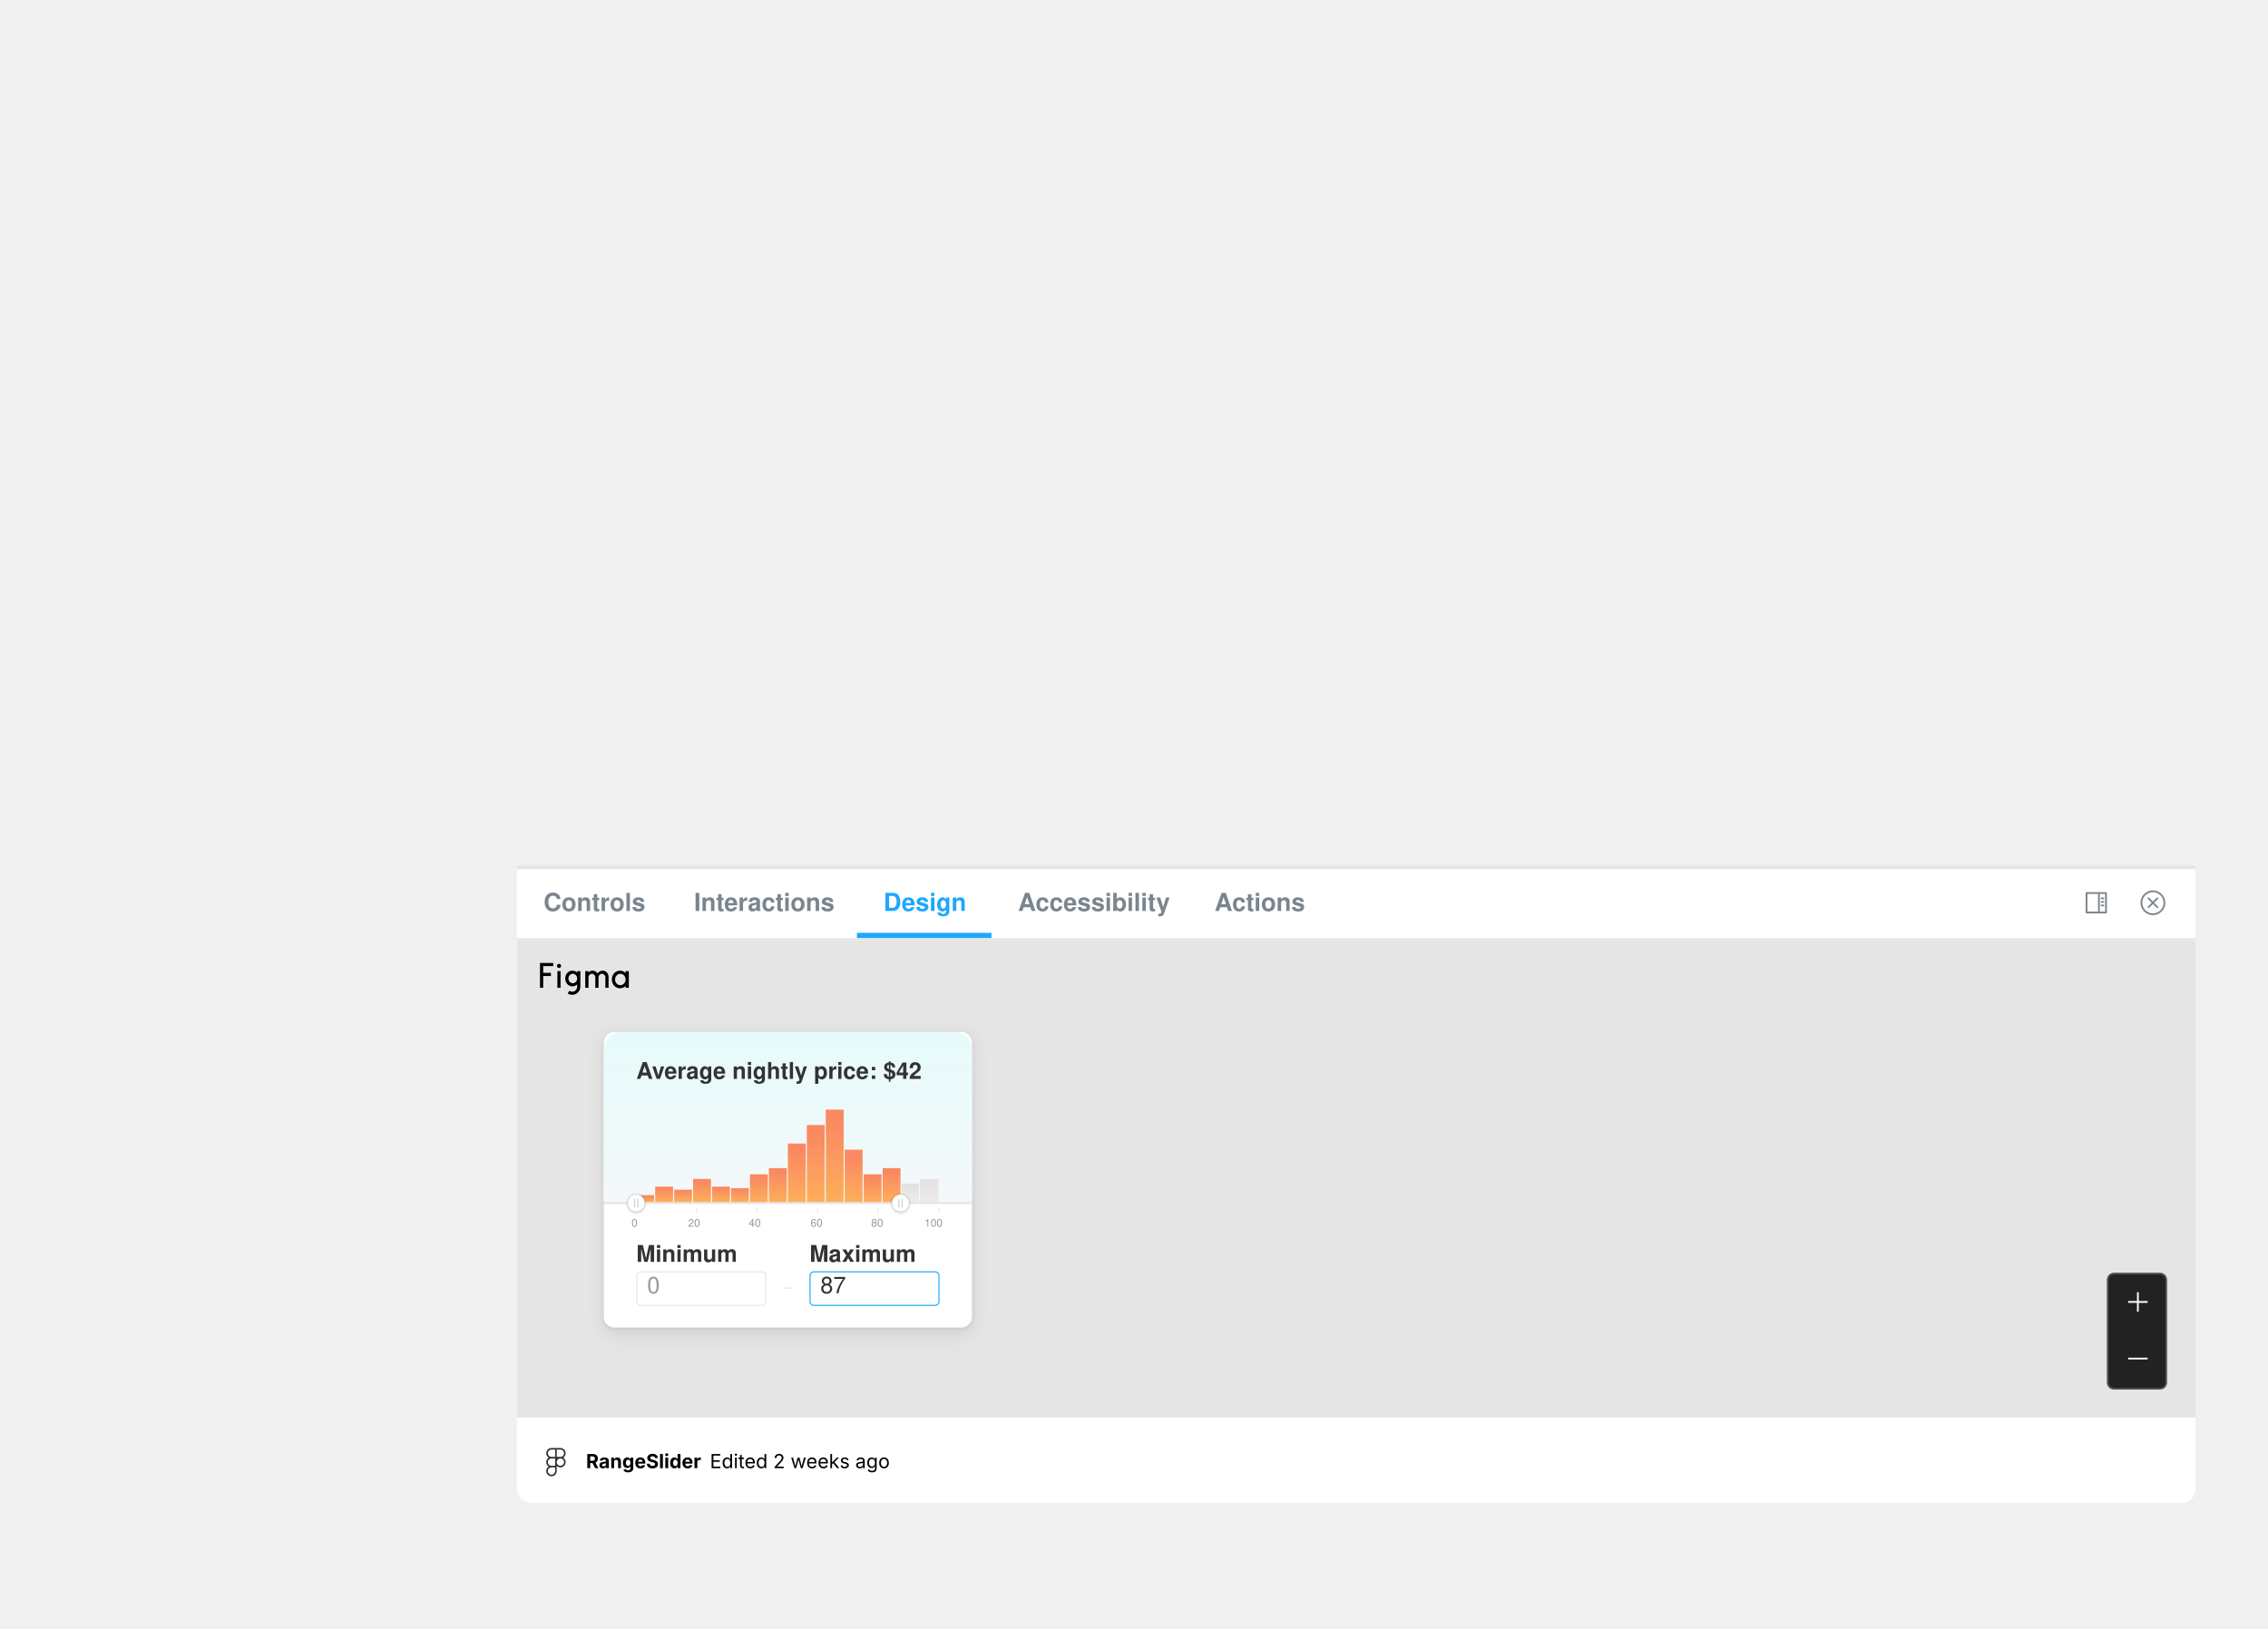
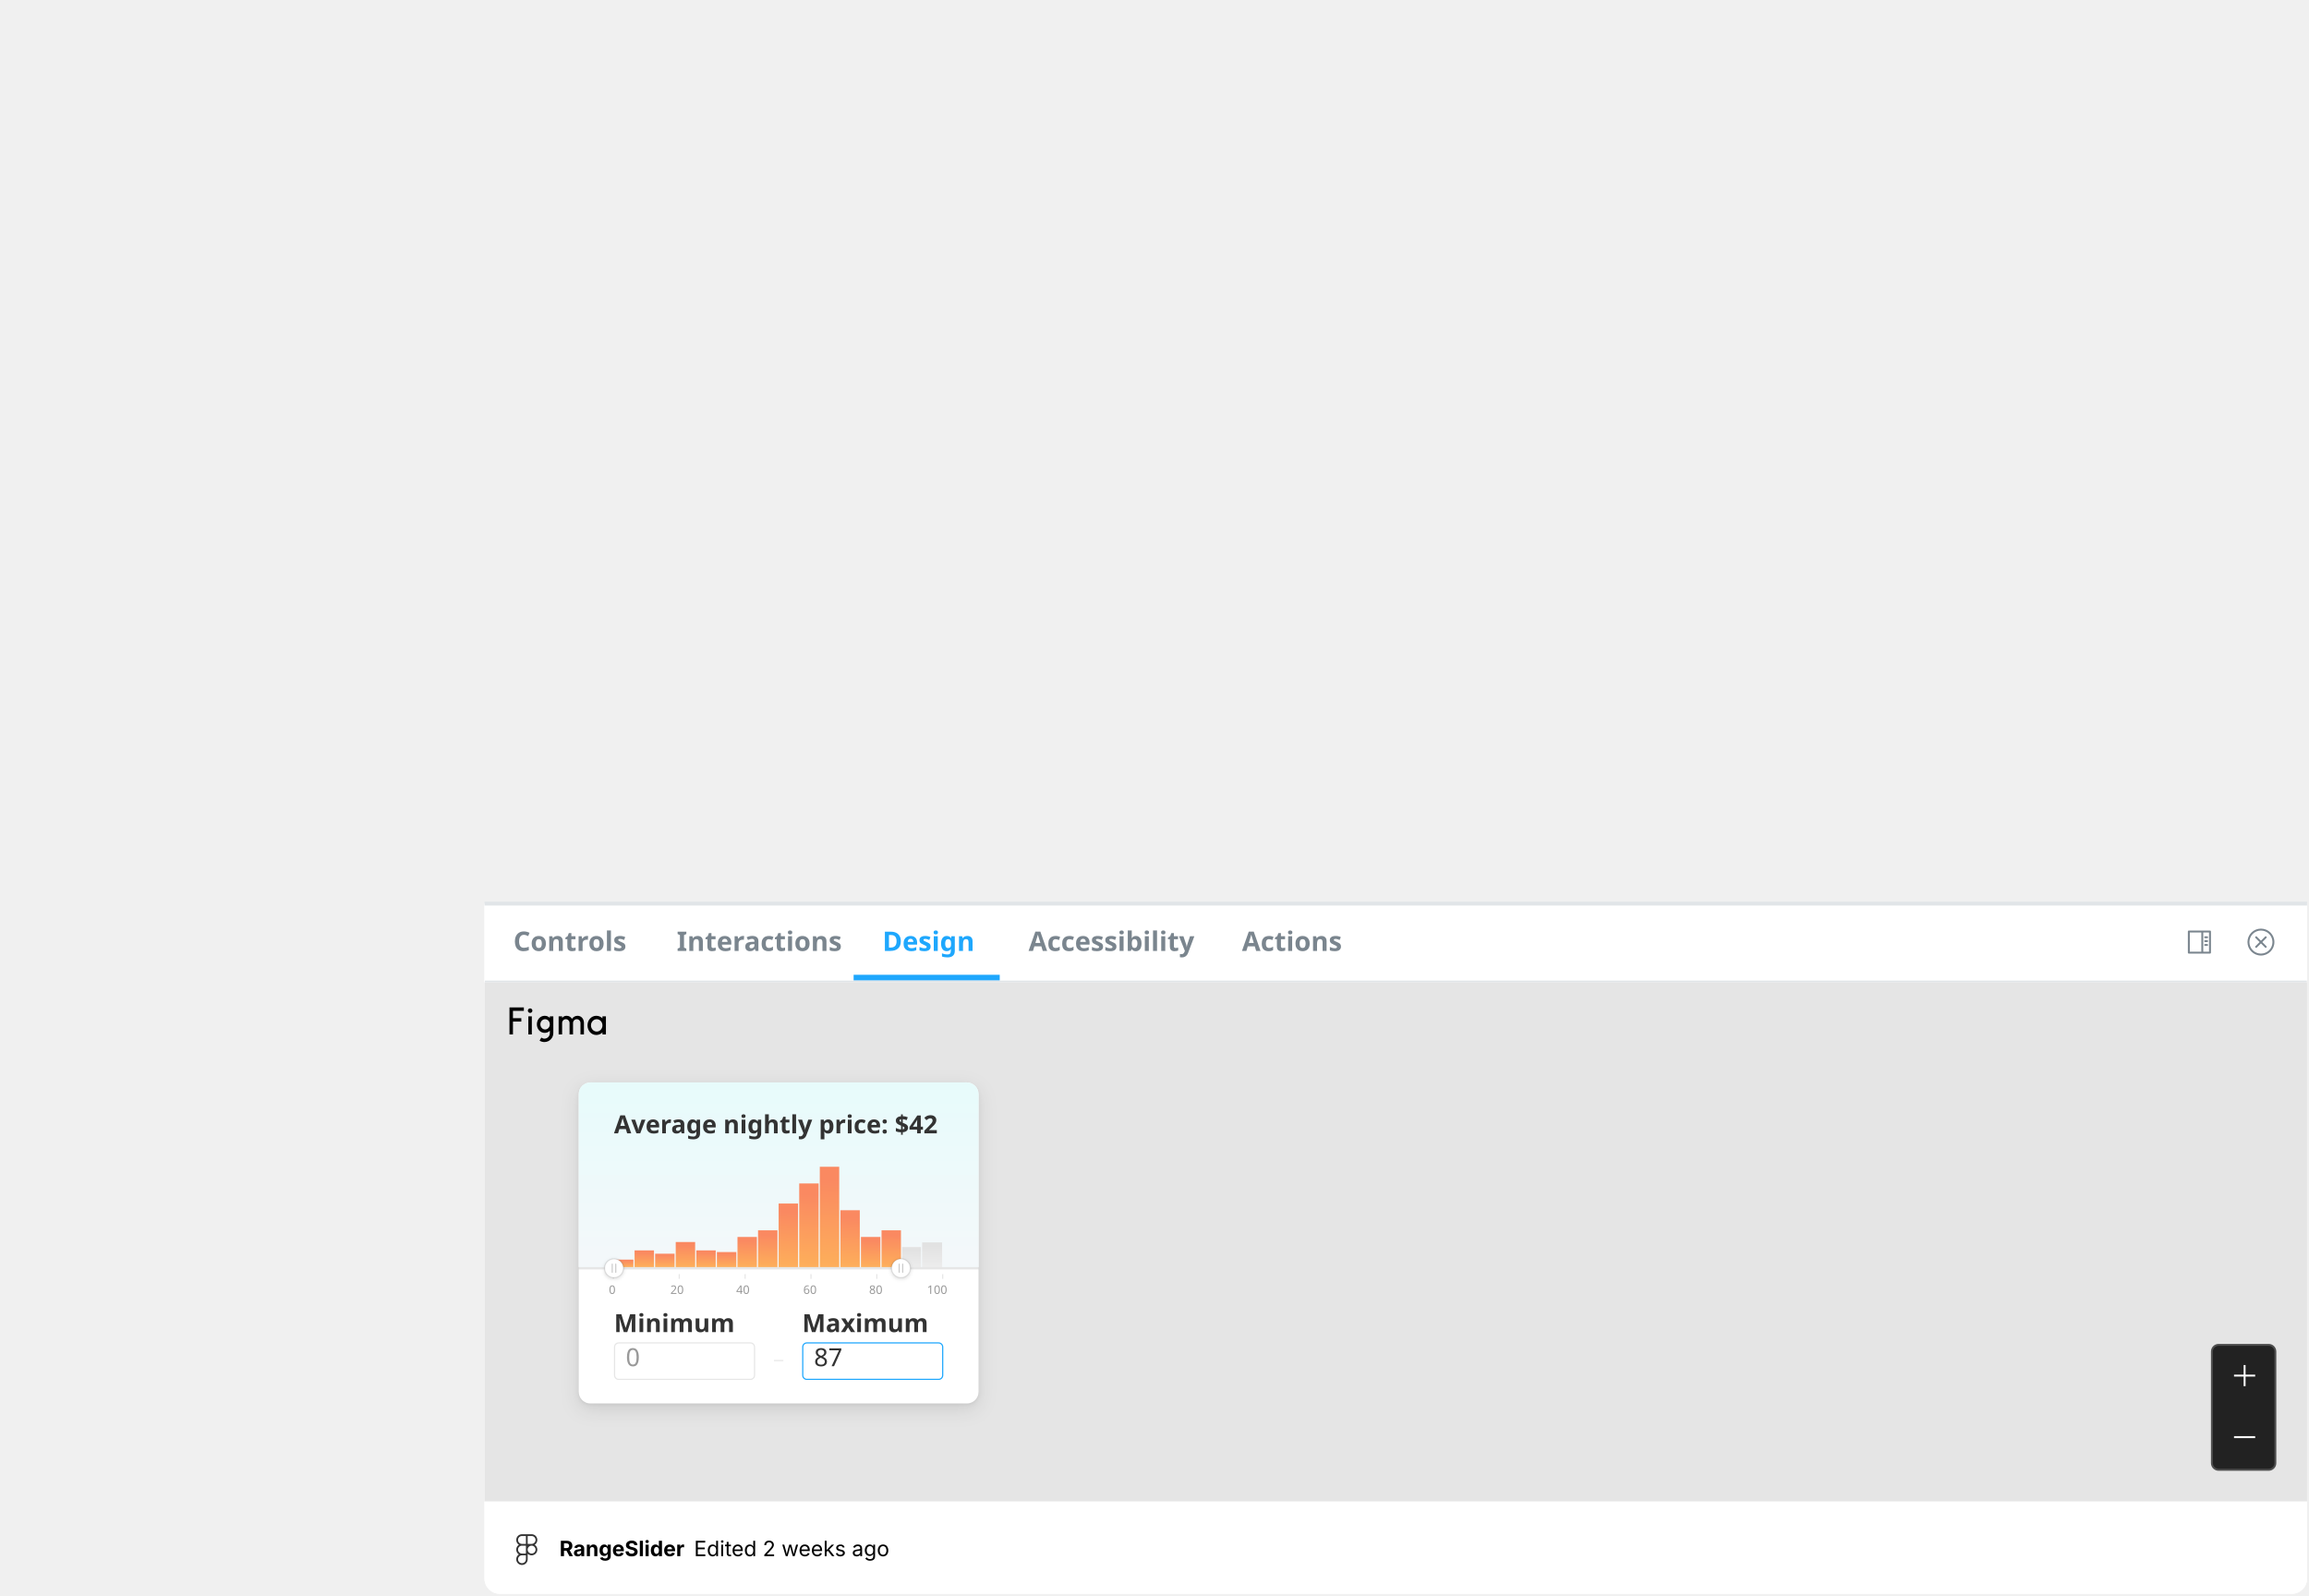
- <svg xmlns="http://www.w3.org/2000/svg" width="1281" height="920" viewBox="0 0 1281 920" fill="none">
+ <svg xmlns="http://www.w3.org/2000/svg" width="1201" height="830" viewBox="0 0 1201 830" fill="none">
  <g clip-path="url(#clip0_5704_92120)">
    <g clip-path="url(#clip1_5704_92120)">
-       <mask id="path-3-outside-2_5704_92120" maskUnits="userSpaceOnUse" x="292" y="489" width="948" height="360" fill="black">
-         <rect fill="white" x="292" y="489" width="948" height="360" />
-         <path d="M292 490H1240V841C1240 845.418 1236.42 849 1232 849H300C295.582 849 292 845.418 292 841V490Z" />
+       <mask id="path-3-outside-2_5704_92120" maskUnits="userSpaceOnUse" x="252" y="469" width="948" height="360" fill="black">
+         <rect fill="white" x="252" y="469" width="948" height="360" />
+         <path d="M252 470H1200V821C1200 825.418 1196.42 829 1192 829H260C255.582 829 252 825.418 252 821V470Z" />
      </mask>
-       <path d="M292 490H1240V841C1240 845.418 1236.42 849 1232 849H300C295.582 849 292 845.418 292 841V490Z" fill="white" />
+       <path d="M252 470H1200V821C1200 825.418 1196.42 829 1192 829H260C255.582 829 252 825.418 252 821V470Z" fill="white" />
      <mask id="path-5-inside-3_5704_92120" fill="white">
-         <path d="M292 490H1240V531H292V490Z" />
+         <path d="M252 470H1200V511H252V470Z" />
      </mask>
-       <path d="M292 490H1240V531H292V490Z" fill="white" />
-       <text fill="#7A858E" xml:space="preserve" style="white-space: pre" font-family="'Nunito Sans', 'Helvetica Neue', Helvetica, Arial, sans-serif" font-size="14" font-weight="bold" letter-spacing="0em">
-         <tspan x="307" y="514.606">Controls</tspan>
-       </text>
-       <text fill="#7A858E" xml:space="preserve" style="white-space: pre" font-family="'Nunito Sans', 'Helvetica Neue', Helvetica, Arial, sans-serif" font-size="14" font-weight="bold" letter-spacing="0em">
-         <tspan x="392" y="514.606">Interactions</tspan>
-       </text>
-       <text fill="#1EA7FD" xml:space="preserve" style="white-space: pre" font-family="'Nunito Sans', 'Helvetica Neue', Helvetica, Arial, sans-serif" font-size="14" font-weight="bold" letter-spacing="0em">
-         <tspan x="499" y="514.606">Design</tspan>
-       </text>
-       <rect x="484" y="527" width="76" height="3" fill="#1EA7FD" />
-       <text fill="#7A858E" xml:space="preserve" style="white-space: pre" font-family="'Nunito Sans', 'Helvetica Neue', Helvetica, Arial, sans-serif" font-size="14" font-weight="bold" letter-spacing="0em">
-         <tspan x="575" y="514.606">Accessibility</tspan>
-       </text>
-       <text fill="#7A858E" xml:space="preserve" style="white-space: pre" font-family="'Nunito Sans', 'Helvetica Neue', Helvetica, Arial, sans-serif" font-size="14" font-weight="bold" letter-spacing="0em">
-         <tspan x="686" y="514.606">Actions</tspan>
-       </text>
-       <path d="M1186.5 507.504C1186.5 507.228 1186.72 507.004 1187 507.004H1188C1188.28 507.004 1188.5 507.228 1188.5 507.504C1188.5 507.78 1188.28 508.004 1188 508.004H1187C1186.72 508.004 1186.5 507.78 1186.5 507.504Z" fill="#7A858E" />
-       <path d="M1187 509.004C1186.72 509.004 1186.5 509.228 1186.5 509.504C1186.5 509.78 1186.72 510.004 1187 510.004H1188C1188.28 510.004 1188.5 509.78 1188.5 509.504C1188.5 509.228 1188.28 509.004 1188 509.004H1187Z" fill="#7A858E" />
-       <path d="M1186.5 511.504C1186.5 511.228 1186.72 511.004 1187 511.004H1188C1188.28 511.004 1188.5 511.228 1188.5 511.504C1188.5 511.78 1188.28 512.004 1188 512.004H1187C1186.72 512.004 1186.5 511.78 1186.5 511.504Z" fill="#7A858E" />
-       <path fill-rule="evenodd" clip-rule="evenodd" d="M1178.5 516.004C1178.22 516.004 1178 515.78 1178 515.504V504.504C1178 504.228 1178.22 504.004 1178.5 504.004H1189.5C1189.78 504.004 1190 504.228 1190 504.504V515.504C1190 515.78 1189.78 516.004 1189.5 516.004H1178.5ZM1179 515.004V505.004H1185V515.004H1179ZM1186 505.004H1189V515.004H1186V505.004Z" fill="#7A858E" />
+       <path d="M252 470H1200V511H252V470Z" fill="white" />
+       <text fill="#7A858E" xml:space="preserve" style="white-space: pre" font-family="Nunito Sans" font-size="14" font-weight="bold" letter-spacing="0em">
+         <tspan x="267" y="494.606">Controls</tspan>
+       </text>
+       <text fill="#7A858E" xml:space="preserve" style="white-space: pre" font-family="Nunito Sans" font-size="14" font-weight="bold" letter-spacing="0em">
+         <tspan x="352" y="494.606">Interactions</tspan>
+       </text>
+       <text fill="#1EA7FD" xml:space="preserve" style="white-space: pre" font-family="Nunito Sans" font-size="14" font-weight="bold" letter-spacing="0em">
+         <tspan x="459" y="494.606">Design</tspan>
+       </text>
+       <rect x="444" y="507" width="76" height="3" fill="#1EA7FD" />
+       <text fill="#7A858E" xml:space="preserve" style="white-space: pre" font-family="Nunito Sans" font-size="14" font-weight="bold" letter-spacing="0em">
+         <tspan x="535" y="494.606">Accessibility</tspan>
+       </text>
+       <text fill="#7A858E" xml:space="preserve" style="white-space: pre" font-family="Nunito Sans" font-size="14" font-weight="bold" letter-spacing="0em">
+         <tspan x="646" y="494.606">Actions</tspan>
+       </text>
+       <path d="M1146.5 487.504C1146.5 487.228 1146.72 487.004 1147 487.004H1148C1148.28 487.004 1148.5 487.228 1148.5 487.504C1148.5 487.78 1148.28 488.004 1148 488.004H1147C1146.72 488.004 1146.5 487.78 1146.5 487.504Z" fill="#7A858E" />
+       <path d="M1147 489.004C1146.72 489.004 1146.5 489.228 1146.5 489.504C1146.5 489.78 1146.72 490.004 1147 490.004H1148C1148.28 490.004 1148.5 489.78 1148.5 489.504C1148.5 489.228 1148.28 489.004 1148 489.004H1147Z" fill="#7A858E" />
+       <path d="M1146.5 491.504C1146.5 491.228 1146.72 491.004 1147 491.004H1148C1148.28 491.004 1148.5 491.228 1148.5 491.504C1148.5 491.78 1148.28 492.004 1148 492.004H1147C1146.72 492.004 1146.5 491.78 1146.5 491.504Z" fill="#7A858E" />
+       <path fill-rule="evenodd" clip-rule="evenodd" d="M1138.5 496.004C1138.22 496.004 1138 495.78 1138 495.504V484.504C1138 484.228 1138.22 484.004 1138.5 484.004H1149.5C1149.78 484.004 1150 484.228 1150 484.504V495.504C1150 495.78 1149.78 496.004 1149.5 496.004H1138.5ZM1139 495.004V485.004H1145V495.004H1139ZM1146 485.004H1149V495.004H1146V485.004Z" fill="#7A858E" />
      <g clip-path="url(#clip2_5704_92120)">
-         <path d="M1218.85 507.146C1219.05 507.342 1219.05 507.658 1218.85 507.854L1216.71 510L1218.85 512.146C1219.05 512.342 1219.05 512.658 1218.85 512.854C1218.66 513.049 1218.34 513.049 1218.15 512.854L1216 510.707L1213.85 512.854C1213.66 513.049 1213.34 513.049 1213.15 512.854C1212.95 512.658 1212.95 512.342 1213.15 512.146L1215.29 510L1213.15 507.854C1212.95 507.658 1212.95 507.342 1213.15 507.146C1213.34 506.951 1213.66 506.951 1213.85 507.146L1216 509.293L1218.15 507.146C1218.34 506.951 1218.66 506.951 1218.85 507.146Z" fill="#7A858E" />
-         <path fill-rule="evenodd" clip-rule="evenodd" d="M1216 517C1219.87 517 1223 513.866 1223 510C1223 506.134 1219.87 503 1216 503C1212.13 503 1209 506.134 1209 510C1209 513.866 1212.13 517 1216 517ZM1216 516C1219.31 516 1222 513.314 1222 510C1222 506.686 1219.31 504 1216 504C1212.69 504 1210 506.686 1210 510C1210 513.314 1212.69 516 1216 516Z" fill="#7A858E" />
-       </g>
-       <path d="M1240 530H292V532H1240V530Z" fill="#E1E5E8" mask="url(#path-5-inside-3_5704_92120)" />
-       <rect width="948" height="270" transform="translate(292 531)" fill="#E5E5E5" />
+         <path d="M1178.85 487.146C1179.05 487.342 1179.05 487.658 1178.85 487.854L1176.71 490L1178.85 492.146C1179.05 492.342 1179.05 492.658 1178.85 492.854C1178.66 493.049 1178.34 493.049 1178.15 492.854L1176 490.707L1173.85 492.854C1173.66 493.049 1173.34 493.049 1173.15 492.854C1172.95 492.658 1172.95 492.342 1173.15 492.146L1175.29 490L1173.15 487.854C1172.95 487.658 1172.95 487.342 1173.15 487.146C1173.34 486.951 1173.66 486.951 1173.85 487.146L1176 489.293L1178.15 487.146C1178.34 486.951 1178.66 486.951 1178.85 487.146Z" fill="#7A858E" />
+         <path fill-rule="evenodd" clip-rule="evenodd" d="M1176 497C1179.87 497 1183 493.866 1183 490C1183 486.134 1179.87 483 1176 483C1172.13 483 1169 486.134 1169 490C1169 493.866 1172.13 497 1176 497ZM1176 496C1179.31 496 1182 493.314 1182 490C1182 486.686 1179.31 484 1176 484C1172.69 484 1170 486.686 1170 490C1170 493.314 1172.69 496 1176 496Z" fill="#7A858E" />
+       </g>
+       <path d="M1200 510H252V512H1200V510Z" fill="#E1E5E8" mask="url(#path-5-inside-3_5704_92120)" />
+       <rect width="948" height="270" transform="translate(252 511)" fill="#E5E5E5" />
      <g filter="url(#filter0_dd_5704_92120)">
-         <rect x="341.007" y="583" width="207.985" height="167" rx="6.117" fill="white" />
-       </g>
-       <text fill="#333333" xml:space="preserve" style="white-space: pre" font-family="'Nunito Sans', 'Helvetica Neue', Helvetica, Arial, sans-serif" font-size="13" font-weight="bold" letter-spacing="0em">
-         <tspan x="359.359" y="712.849">Minimum</tspan>
-       </text>
-       <text fill="#333333" xml:space="preserve" style="white-space: pre" font-family="'Nunito Sans', 'Helvetica Neue', Helvetica, Arial, sans-serif" font-size="13" font-weight="bold" letter-spacing="0em">
-         <tspan x="457.234" y="712.849">Maximum</tspan>
-       </text>
-       <rect x="457.54" y="718.496" width="72.795" height="18.963" rx="2.141" fill="white" />
-       <text fill="#333333" xml:space="preserve" style="white-space: pre" font-family="'Nunito Sans', 'Helvetica Neue', Helvetica, Arial, sans-serif" font-size="13" letter-spacing="0em">
-         <tspan x="463.352" y="730.594">87</tspan>
-       </text>
-       <rect x="457.54" y="718.496" width="72.795" height="18.963" rx="2.141" stroke="#1EA7FD" stroke-width="0.612" />
-       <rect x="359.359" y="718.19" width="73.407" height="19.575" rx="2.447" fill="white" />
-       <text fill="#999999" xml:space="preserve" style="white-space: pre" font-family="'Nunito Sans', 'Helvetica Neue', Helvetica, Arial, sans-serif" font-size="13" letter-spacing="0em">
-         <tspan x="365.476" y="730.594">0</tspan>
-       </text>
-       <rect x="359.665" y="718.496" width="72.795" height="18.963" rx="2.141" stroke="black" stroke-opacity="0.1" stroke-width="0.612" />
-       <rect x="442.553" y="727.366" width="4.894" height="0.612" fill="black" fill-opacity="0.1" />
-       <path d="M341.007 593C341.007 587.477 345.484 583 351.007 583H538.993C544.516 583 548.993 587.477 548.993 593V679.04H341.007V593Z" fill="url(#paint0_linear_5704_92120)" />
-       <rect width="10.093" height="3.869" transform="matrix(-1 0 0 1 369.452 675.178)" fill="url(#paint1_linear_5704_92120)" />
-       <rect width="10.093" height="8.697" transform="matrix(-1 0 0 1 380.157 670.35)" fill="url(#paint2_linear_5704_92120)" />
-       <rect width="10.093" height="6.957" transform="matrix(-1 0 0 1 390.863 672.09)" fill="url(#paint3_linear_5704_92120)" />
-       <rect width="10.093" height="13.045" transform="matrix(-1 0 0 1 401.568 666.002)" fill="url(#paint4_linear_5704_92120)" />
-       <rect width="10.093" height="8.697" transform="matrix(-1 0 0 1 412.273 670.35)" fill="url(#paint5_linear_5704_92120)" />
-       <rect width="10.093" height="7.827" transform="matrix(-1 0 0 1 422.978 671.22)" fill="url(#paint6_linear_5704_92120)" />
-       <rect width="10.093" height="15.654" transform="matrix(-1 0 0 1 433.683 663.393)" fill="url(#paint7_linear_5704_92120)" />
-       <rect width="10.093" height="19.133" transform="matrix(-1 0 0 1 444.388 659.914)" fill="url(#paint8_linear_5704_92120)" />
-       <rect width="10.093" height="33.048" transform="matrix(-1 0 0 1 455.094 645.999)" fill="url(#paint9_linear_5704_92120)" />
-       <rect width="10.093" height="43.484" transform="matrix(-1 0 0 1 465.799 635.563)" fill="url(#paint10_linear_5704_92120)" />
-       <rect width="10.093" height="52.181" transform="matrix(-1 0 0 1 476.504 626.866)" fill="url(#paint11_linear_5704_92120)" />
-       <rect width="10.093" height="29.569" transform="matrix(-1 0 0 1 487.209 649.478)" fill="url(#paint12_linear_5704_92120)" />
-       <rect width="10.093" height="15.654" transform="matrix(-1 0 0 1 497.914 663.393)" fill="url(#paint13_linear_5704_92120)" />
-       <rect width="10.093" height="19.133" transform="matrix(-1 0 0 1 508.619 659.914)" fill="url(#paint14_linear_5704_92120)" />
-       <rect width="9.788" height="10.399" transform="matrix(-1 0 0 1 519.018 668.648)" fill="url(#paint15_linear_5704_92120)" />
-       <rect width="10.399" height="12.846" transform="matrix(-1 0 0 1 530.029 666.201)" fill="url(#paint16_linear_5704_92120)" />
-       <path fill-rule="evenodd" clip-rule="evenodd" d="M359.359 682.71H358.747V685.157H359.359V682.71ZM496.385 682.711H495.773V685.158H496.385V682.711ZM427.26 682.711H427.872V685.158H427.26V682.711ZM530.641 682.711H530.029V685.158H530.641V682.711ZM393.004 682.711H393.615V685.158H393.004V682.711ZM462.128 682.711H461.516V685.158H462.128V682.711Z" fill="black" fill-opacity="0.1" />
-       <text fill="#999999" xml:space="preserve" style="white-space: pre" font-family="'Nunito Sans', 'Helvetica Neue', Helvetica, Arial, sans-serif" font-size="6.117" letter-spacing="0px">
-         <tspan x="388.665" y="693.005">20</tspan>
-       </text>
-       <text fill="#999999" xml:space="preserve" style="white-space: pre" font-family="'Nunito Sans', 'Helvetica Neue', Helvetica, Arial, sans-serif" font-size="6.117" letter-spacing="0px">
-         <tspan x="422.922" y="693.005">40</tspan>
-       </text>
-       <text fill="#999999" xml:space="preserve" style="white-space: pre" font-family="'Nunito Sans', 'Helvetica Neue', Helvetica, Arial, sans-serif" font-size="6.117" letter-spacing="0px">
-         <tspan x="457.793" y="693.005">60</tspan>
-       </text>
-       <text fill="#999999" xml:space="preserve" style="white-space: pre" font-family="'Nunito Sans', 'Helvetica Neue', Helvetica, Arial, sans-serif" font-size="6.117" letter-spacing="0px">
-         <tspan x="492.046" y="693.005">80</tspan>
-       </text>
-       <text fill="#999999" xml:space="preserve" style="white-space: pre" font-family="'Nunito Sans', 'Helvetica Neue', Helvetica, Arial, sans-serif" font-size="6.117" letter-spacing="0px">
-         <tspan x="522.187" y="693.005">100</tspan>
-       </text>
-       <text fill="#999999" xml:space="preserve" style="white-space: pre" font-family="'Nunito Sans', 'Helvetica Neue', Helvetica, Arial, sans-serif" font-size="6.117" letter-spacing="0px">
-         <tspan x="356.69" y="693.005">0</tspan>
-       </text>
-       <text fill="#333333" xml:space="preserve" style="white-space: pre" font-family="'Nunito Sans', 'Helvetica Neue', Helvetica, Arial, sans-serif" font-size="13" font-weight="bold" letter-spacing="0em">
-         <tspan x="359.359" y="609.468">Average nightly price: $42</tspan>
-       </text>
-       <rect x="548.993" y="680.264" width="207.985" height="1.223" transform="rotate(-180 548.993 680.264)" fill="black" fill-opacity="0.1" />
+         <rect x="301.008" y="563" width="207.985" height="167" rx="6.117" fill="white" />
+       </g>
+       <text fill="#333333" xml:space="preserve" style="white-space: pre" font-family="Nunito Sans" font-size="13" font-weight="bold" letter-spacing="0em">
+         <tspan x="319.359" y="692.849">Minimum</tspan>
+       </text>
+       <text fill="#333333" xml:space="preserve" style="white-space: pre" font-family="Nunito Sans" font-size="13" font-weight="bold" letter-spacing="0em">
+         <tspan x="417.235" y="692.849">Maximum</tspan>
+       </text>
+       <rect x="417.541" y="698.496" width="72.795" height="18.963" rx="2.141" fill="white" />
+       <text fill="#333333" xml:space="preserve" style="white-space: pre" font-family="Nunito Sans" font-size="13" letter-spacing="0em">
+         <tspan x="423.353" y="710.594">87</tspan>
+       </text>
+       <rect x="417.541" y="698.496" width="72.795" height="18.963" rx="2.141" stroke="#1EA7FD" stroke-width="0.612" />
+       <rect x="319.359" y="698.19" width="73.407" height="19.575" rx="2.447" fill="white" />
+       <text fill="#999999" xml:space="preserve" style="white-space: pre" font-family="Nunito Sans" font-size="13" letter-spacing="0em">
+         <tspan x="325.477" y="710.594">0</tspan>
+       </text>
+       <rect x="319.665" y="698.496" width="72.795" height="18.963" rx="2.141" stroke="black" stroke-opacity="0.1" stroke-width="0.612" />
+       <rect x="402.554" y="707.366" width="4.894" height="0.612" fill="black" fill-opacity="0.1" />
+       <path d="M301.008 569.117C301.008 565.739 303.747 563 307.125 563H502.876C506.254 563 508.993 565.739 508.993 569.117V659.04H301.008V569.117Z" fill="url(#paint0_linear_5704_92120)" />
+       <rect width="10.093" height="3.869" transform="matrix(-1 0 0 1 329.453 655.178)" fill="url(#paint1_linear_5704_92120)" />
+       <rect width="10.093" height="8.697" transform="matrix(-1 0 0 1 340.158 650.35)" fill="url(#paint2_linear_5704_92120)" />
+       <rect width="10.093" height="6.957" transform="matrix(-1 0 0 1 350.863 652.09)" fill="url(#paint3_linear_5704_92120)" />
+       <rect width="10.093" height="13.045" transform="matrix(-1 0 0 1 361.568 646.002)" fill="url(#paint4_linear_5704_92120)" />
+       <rect width="10.093" height="8.697" transform="matrix(-1 0 0 1 372.273 650.35)" fill="url(#paint5_linear_5704_92120)" />
+       <rect width="10.093" height="7.827" transform="matrix(-1 0 0 1 382.979 651.22)" fill="url(#paint6_linear_5704_92120)" />
+       <rect width="10.093" height="15.654" transform="matrix(-1 0 0 1 393.684 643.393)" fill="url(#paint7_linear_5704_92120)" />
+       <rect width="10.093" height="19.133" transform="matrix(-1 0 0 1 404.389 639.914)" fill="url(#paint8_linear_5704_92120)" />
+       <rect width="10.093" height="33.048" transform="matrix(-1 0 0 1 415.094 625.999)" fill="url(#paint9_linear_5704_92120)" />
+       <rect width="10.093" height="43.484" transform="matrix(-1 0 0 1 425.799 615.563)" fill="url(#paint10_linear_5704_92120)" />
+       <rect width="10.093" height="52.181" transform="matrix(-1 0 0 1 436.504 606.866)" fill="url(#paint11_linear_5704_92120)" />
+       <rect width="10.093" height="29.569" transform="matrix(-1 0 0 1 447.209 629.478)" fill="url(#paint12_linear_5704_92120)" />
+       <rect width="10.093" height="15.654" transform="matrix(-1 0 0 1 457.914 643.393)" fill="url(#paint13_linear_5704_92120)" />
+       <rect width="10.093" height="19.133" transform="matrix(-1 0 0 1 468.619 639.914)" fill="url(#paint14_linear_5704_92120)" />
+       <rect width="9.788" height="10.399" transform="matrix(-1 0 0 1 479.019 648.648)" fill="url(#paint15_linear_5704_92120)" />
+       <rect width="10.399" height="12.846" transform="matrix(-1 0 0 1 490.03 646.201)" fill="url(#paint16_linear_5704_92120)" />
+       <path fill-rule="evenodd" clip-rule="evenodd" d="M319.36 662.71H318.748V665.157H319.36V662.71ZM456.385 662.711H455.774V665.158H456.385V662.711ZM387.261 662.711H387.873V665.158H387.261V662.711ZM490.642 662.711H490.03V665.158H490.642V662.711ZM353.004 662.711H353.616V665.158H353.004V662.711ZM422.129 662.711H421.517V665.158H422.129V662.711Z" fill="black" fill-opacity="0.1" />
+       <text fill="#999999" xml:space="preserve" style="white-space: pre" font-family="Nunito Sans" font-size="6.117" letter-spacing="0px">
+         <tspan x="348.666" y="673.005">20</tspan>
+       </text>
+       <text fill="#999999" xml:space="preserve" style="white-space: pre" font-family="Nunito Sans" font-size="6.117" letter-spacing="0px">
+         <tspan x="382.922" y="673.005">40</tspan>
+       </text>
+       <text fill="#999999" xml:space="preserve" style="white-space: pre" font-family="Nunito Sans" font-size="6.117" letter-spacing="0px">
+         <tspan x="417.793" y="673.005">60</tspan>
+       </text>
+       <text fill="#999999" xml:space="preserve" style="white-space: pre" font-family="Nunito Sans" font-size="6.117" letter-spacing="0px">
+         <tspan x="452.047" y="673.005">80</tspan>
+       </text>
+       <text fill="#999999" xml:space="preserve" style="white-space: pre" font-family="Nunito Sans" font-size="6.117" letter-spacing="0px">
+         <tspan x="482.188" y="673.005">100</tspan>
+       </text>
+       <text fill="#999999" xml:space="preserve" style="white-space: pre" font-family="Nunito Sans" font-size="6.117" letter-spacing="0px">
+         <tspan x="316.69" y="673.005">0</tspan>
+       </text>
+       <text fill="#333333" xml:space="preserve" style="white-space: pre" font-family="Nunito Sans" font-size="13" font-weight="bold" letter-spacing="0em">
+         <tspan x="319.359" y="589.468">Average nightly price: $42</tspan>
+       </text>
+       <rect x="508.993" y="660.264" width="207.985" height="1.223" transform="rotate(-180 508.993 660.264)" fill="black" fill-opacity="0.1" />
      <g filter="url(#filter1_d_5704_92120)">
-         <circle cx="508.619" cy="679.652" r="4.894" fill="white" />
-         <circle cx="508.619" cy="679.652" r="4.894" stroke="black" stroke-opacity="0.1" stroke-width="0.612" />
-       </g>
-       <rect x="507.396" y="677.205" width="0.612" height="4.894" rx="0.306" fill="#CCCCCC" />
-       <rect x="509.231" y="677.205" width="0.612" height="4.894" rx="0.306" fill="#CCCCCC" />
+         <circle cx="468.619" cy="659.652" r="4.894" fill="white" />
+         <circle cx="468.619" cy="659.652" r="4.894" stroke="black" stroke-opacity="0.1" stroke-width="0.612" />
+       </g>
+       <rect x="467.396" y="657.205" width="0.612" height="4.894" rx="0.306" fill="#CCCCCC" />
+       <rect x="469.231" y="657.205" width="0.612" height="4.894" rx="0.306" fill="#CCCCCC" />
      <g filter="url(#filter2_d_5704_92120)">
-         <circle cx="359.359" cy="679.652" r="4.894" fill="white" />
-         <circle cx="359.359" cy="679.652" r="4.894" stroke="black" stroke-opacity="0.1" stroke-width="0.612" />
-       </g>
-       <rect x="358.135" y="677.205" width="0.612" height="4.894" rx="0.306" fill="#CCCCCC" />
-       <rect x="359.971" y="677.205" width="0.612" height="4.894" rx="0.306" fill="#CCCCCC" />
-       <rect x="1190.5" y="719.5" width="33" height="65" rx="3.5" fill="#222222" />
-       <rect x="1202" y="767" width="11" height="1" fill="white" />
-       <path fill-rule="evenodd" clip-rule="evenodd" d="M1208 730H1207V735H1202V736H1207V741H1208V736H1213V735H1208V730Z" fill="white" />
-       <rect x="1190.5" y="719.5" width="33" height="65" rx="3.5" stroke="#4E4E4E" />
-       <path d="M305 558.048V544H312.483V545.768H306.807V549.596H311.165V551.364H306.807V558.054L305 558.048Z" fill="black" />
-       <path d="M316.916 545.674C316.916 546.325 316.387 546.852 315.736 546.852C315.085 546.852 314.558 546.324 314.558 545.674C314.558 545.023 315.086 544.494 315.736 544.494C316.387 544.494 316.916 545.023 316.916 545.674Z" fill="black" />
-       <path d="M314.817 558.051V548.621H316.624V558.051H314.817Z" fill="black" />
-       <path fill-rule="evenodd" clip-rule="evenodd" d="M319.253 552.786C319.253 550.376 320.928 548.346 323.328 548.346C324.427 548.346 325.333 548.771 325.992 549.464V548.621H327.8V557.363C327.8 559.924 325.723 562 323.163 562C322.238 562 321.377 561.729 320.654 561.263L321.559 559.695C322.015 560.009 322.587 560.232 323.163 560.232C324.765 560.232 325.992 558.926 325.992 557.363V556.108C325.333 556.8 324.428 557.226 323.328 557.226C320.928 557.226 319.253 555.196 319.253 552.786ZM323.525 550.114C322.205 550.114 321.061 551.29 321.061 552.786C321.061 554.282 322.205 555.458 323.525 555.458C324.845 555.458 325.989 554.282 325.989 552.786C325.989 551.29 324.845 550.114 323.525 550.114Z" fill="black" />
-       <path d="M334.312 550.114C333.244 550.114 332.377 551.019 332.377 552.088V558.051H330.57V548.621H332.377V549.485C332.907 548.8 333.687 548.345 334.705 548.345C335.972 548.345 336.944 548.975 337.507 549.937C338.133 549.007 339.154 548.346 340.383 548.346C342.44 548.346 343.721 550.006 343.733 552.059V558.051H341.926V552.088C341.926 551.019 341.059 550.114 339.99 550.114C338.921 550.114 338.055 551.019 338.055 552.088V558.051H336.248V552.088C336.248 551.019 335.381 550.114 334.312 550.114Z" fill="black" />
-       <path fill-rule="evenodd" clip-rule="evenodd" d="M350.177 548.346C351.455 548.346 352.556 548.86 353.36 549.69V548.621H355.167V558.051H353.36V556.982C352.556 557.812 351.455 558.326 350.177 558.326C347.488 558.326 345.58 556.049 345.58 553.336C345.58 550.622 347.488 548.346 350.177 548.346ZM350.374 550.114C348.766 550.114 347.387 551.536 347.387 553.336C347.387 555.136 348.766 556.558 350.374 556.558C351.981 556.558 353.36 555.136 353.36 553.336C353.36 551.536 351.981 550.114 350.374 550.114Z" fill="black" />
-       <rect width="948" height="48" transform="translate(292 801)" fill="white" />
-       <path fill-rule="evenodd" clip-rule="evenodd" d="M316.514 818H311.49C310.701 818 309.944 818.313 309.386 818.871C308.828 819.429 308.514 820.186 308.514 820.975C308.514 821.764 308.828 822.521 309.386 823.079C309.542 823.235 309.713 823.371 309.896 823.488C309.713 823.604 309.542 823.74 309.386 823.896C308.828 824.454 308.514 825.211 308.514 826C308.514 826.789 308.828 827.546 309.386 828.104C309.542 828.26 309.713 828.396 309.896 828.512C309.713 828.629 309.542 828.765 309.386 828.921C308.828 829.479 308.514 830.236 308.514 831.025C308.514 831.814 308.828 832.571 309.386 833.129C309.944 833.687 310.701 834 311.49 834C312.279 834 313.035 833.687 313.593 833.129C314.151 832.571 314.465 831.814 314.465 831.025V828.157C315.017 828.682 315.751 828.975 316.514 828.975C317.304 828.975 318.06 828.662 318.618 828.104C319.176 827.546 319.49 826.789 319.49 826C319.49 825.211 319.176 824.454 318.618 823.896C318.462 823.74 318.291 823.604 318.108 823.488C318.291 823.371 318.462 823.235 318.618 823.079C319.176 822.521 319.49 821.764 319.49 820.975C319.49 820.186 319.176 819.429 318.618 818.871C318.06 818.313 317.304 818 316.514 818ZM314.465 826C314.465 826.544 314.681 827.065 315.065 827.449C315.45 827.834 315.971 828.05 316.514 828.05C317.058 828.05 317.579 827.834 317.964 827.449C318.348 827.065 318.564 826.544 318.564 826C318.564 825.456 318.348 824.935 317.964 824.551C317.579 824.166 317.058 823.95 316.514 823.95C315.971 823.95 315.45 824.166 315.065 824.551C314.681 824.935 314.465 825.456 314.465 826ZM313.539 828.975H311.49C310.946 828.975 310.425 829.191 310.04 829.576C309.656 829.96 309.44 830.481 309.44 831.025C309.44 831.568 309.656 832.09 310.04 832.474C310.425 832.859 310.946 833.074 311.49 833.074C312.033 833.074 312.555 832.859 312.939 832.474C313.323 832.09 313.539 831.568 313.539 831.025V828.975ZM311.49 823.025H313.539V818.926H311.49C310.946 818.926 310.425 819.142 310.04 819.526C309.656 819.91 309.44 820.432 309.44 820.975C309.44 821.519 309.656 822.04 310.04 822.425C310.425 822.809 310.946 823.025 311.49 823.025ZM311.49 823.95C310.946 823.95 310.425 824.166 310.04 824.551C309.656 824.935 309.44 825.456 309.44 826C309.44 826.544 309.656 827.065 310.04 827.449C310.425 827.834 310.946 828.05 311.49 828.05H313.539V823.95H311.49ZM316.514 823.025H314.465V818.926H316.514C317.058 818.926 317.579 819.142 317.964 819.526C318.348 819.91 318.564 820.432 318.564 820.975C318.564 821.519 318.348 822.04 317.964 822.425C317.579 822.809 317.058 823.025 316.514 823.025Z" fill="#333333" />
+         <circle cx="319.36" cy="659.652" r="4.894" fill="white" />
+         <circle cx="319.36" cy="659.652" r="4.894" stroke="black" stroke-opacity="0.1" stroke-width="0.612" />
+       </g>
+       <rect x="318.137" y="657.205" width="0.612" height="4.894" rx="0.306" fill="#CCCCCC" />
+       <rect x="319.972" y="657.205" width="0.612" height="4.894" rx="0.306" fill="#CCCCCC" />
+       <rect x="1150.5" y="699.5" width="33" height="65" rx="3.5" fill="#222222" />
+       <rect x="1162" y="747" width="11" height="1" fill="white" />
+       <path fill-rule="evenodd" clip-rule="evenodd" d="M1168 710H1167V715H1162V716H1167V721H1168V716H1173V715H1168V710Z" fill="white" />
+       <rect x="1150.5" y="699.5" width="33" height="65" rx="3.5" stroke="#4E4E4E" />
+       <path d="M265 538.048V524H272.483V525.768H266.807V529.596H271.165V531.364H266.807V538.054L265 538.048Z" fill="black" />
+       <path d="M276.916 525.674C276.916 526.325 276.387 526.852 275.736 526.852C275.085 526.852 274.558 526.324 274.558 525.674C274.558 525.023 275.086 524.494 275.736 524.494C276.387 524.494 276.916 525.023 276.916 525.674Z" fill="black" />
+       <path d="M274.817 538.051V528.621H276.624V538.051H274.817Z" fill="black" />
+       <path fill-rule="evenodd" clip-rule="evenodd" d="M279.253 532.786C279.253 530.376 280.928 528.346 283.328 528.346C284.427 528.346 285.333 528.771 285.992 529.464V528.621H287.8V537.363C287.8 539.924 285.723 542 283.163 542C282.238 542 281.377 541.729 280.654 541.263L281.559 539.695C282.015 540.009 282.587 540.232 283.163 540.232C284.765 540.232 285.992 538.926 285.992 537.363V536.108C285.333 536.8 284.428 537.226 283.328 537.226C280.928 537.226 279.253 535.196 279.253 532.786ZM283.525 530.114C282.205 530.114 281.061 531.29 281.061 532.786C281.061 534.282 282.205 535.458 283.525 535.458C284.845 535.458 285.989 534.282 285.989 532.786C285.989 531.29 284.845 530.114 283.525 530.114Z" fill="black" />
+       <path d="M294.312 530.114C293.244 530.114 292.377 531.019 292.377 532.088V538.051H290.57V528.621H292.377V529.485C292.907 528.8 293.687 528.345 294.705 528.345C295.972 528.345 296.944 528.975 297.507 529.937C298.133 529.007 299.154 528.346 300.383 528.346C302.44 528.346 303.721 530.006 303.733 532.059V538.051H301.926V532.088C301.926 531.019 301.059 530.114 299.99 530.114C298.921 530.114 298.055 531.019 298.055 532.088V538.051H296.248V532.088C296.248 531.019 295.381 530.114 294.312 530.114Z" fill="black" />
+       <path fill-rule="evenodd" clip-rule="evenodd" d="M310.177 528.346C311.455 528.346 312.556 528.86 313.36 529.69V528.621H315.167V538.051H313.36V536.982C312.556 537.812 311.455 538.326 310.177 538.326C307.488 538.326 305.58 536.049 305.58 533.336C305.58 530.622 307.488 528.346 310.177 528.346ZM310.374 530.114C308.766 530.114 307.387 531.536 307.387 533.336C307.387 535.136 308.766 536.558 310.374 536.558C311.981 536.558 313.36 535.136 313.36 533.336C313.36 531.536 311.981 530.114 310.374 530.114Z" fill="black" />
+       <rect width="948" height="48" transform="translate(252 781)" fill="white" />
+       <path fill-rule="evenodd" clip-rule="evenodd" d="M276.515 798H271.49C270.701 798 269.944 798.313 269.386 798.871C268.828 799.429 268.515 800.186 268.515 800.975C268.515 801.764 268.828 802.521 269.386 803.079C269.542 803.235 269.713 803.371 269.896 803.488C269.713 803.604 269.542 803.74 269.386 803.896C268.828 804.454 268.515 805.211 268.515 806C268.515 806.789 268.828 807.546 269.386 808.104C269.542 808.26 269.713 808.396 269.896 808.512C269.713 808.629 269.542 808.765 269.386 808.921C268.828 809.479 268.515 810.236 268.515 811.025C268.515 811.814 268.828 812.571 269.386 813.129C269.944 813.687 270.701 814 271.49 814C272.279 814 273.036 813.687 273.594 813.129C274.152 812.571 274.465 811.814 274.465 811.025V808.157C275.017 808.682 275.751 808.975 276.515 808.975C277.304 808.975 278.061 808.662 278.618 808.104C279.176 807.546 279.49 806.789 279.49 806C279.49 805.211 279.176 804.454 278.618 803.896C278.463 803.74 278.291 803.604 278.108 803.488C278.291 803.371 278.463 803.235 278.618 803.079C279.176 802.521 279.49 801.764 279.49 800.975C279.49 800.186 279.176 799.429 278.618 798.871C278.061 798.313 277.304 798 276.515 798ZM274.465 806C274.465 806.544 274.681 807.065 275.065 807.449C275.45 807.834 275.971 808.05 276.515 808.05C277.058 808.05 277.58 807.834 277.964 807.449C278.348 807.065 278.564 806.544 278.564 806C278.564 805.456 278.348 804.935 277.964 804.551C277.58 804.166 277.058 803.95 276.515 803.95C275.971 803.95 275.45 804.166 275.065 804.551C274.681 804.935 274.465 805.456 274.465 806ZM273.539 808.975H271.49C270.946 808.975 270.425 809.191 270.041 809.576C269.656 809.96 269.44 810.481 269.44 811.025C269.44 811.568 269.656 812.09 270.041 812.474C270.425 812.859 270.946 813.074 271.49 813.074C272.033 813.074 272.555 812.859 272.939 812.474C273.324 812.09 273.539 811.568 273.539 811.025V808.975ZM271.49 803.025H273.539V798.926H271.49C270.946 798.926 270.425 799.142 270.041 799.526C269.656 799.91 269.44 800.432 269.44 800.975C269.44 801.519 269.656 802.04 270.041 802.425C270.425 802.809 270.946 803.025 271.49 803.025ZM271.49 803.95C270.946 803.95 270.425 804.166 270.041 804.551C269.656 804.935 269.44 805.456 269.44 806C269.44 806.544 269.656 807.065 270.041 807.449C270.425 807.834 270.946 808.05 271.49 808.05H273.539V803.95H271.49ZM276.515 803.025H274.465V798.926H276.515C277.058 798.926 277.58 799.142 277.964 799.526C278.348 799.91 278.564 800.432 278.564 800.975C278.564 801.519 278.348 802.04 277.964 802.425C277.58 802.809 277.058 803.025 276.515 803.025Z" fill="#333333" />
      <text fill="black" xml:space="preserve" style="white-space: pre" font-family="SF Pro Text" font-size="11" font-weight="bold" letter-spacing="0em">
-         <tspan x="331" y="829.41">RangeSlider </tspan>
+         <tspan x="291" y="809.41">RangeSlider </tspan>
      </text>
      <text fill="black" xml:space="preserve" style="white-space: pre" font-family="SF Pro Text" font-size="11" letter-spacing="0em">
-         <tspan x="400.964" y="829.41">Edited 2 weeks ago</tspan>
+         <tspan x="360.964" y="809.41">Edited 2 weeks ago</tspan>
      </text>
    </g>
-     <path d="M292 489H1240V491H292V489ZM1240 849H292H1240ZM292 849V490V849ZM1240 490V849V490Z" fill="#E1E5E8" mask="url(#path-3-outside-2_5704_92120)" />
+     <path d="M252 469H1200V471H252V469ZM1200 829H252H1200ZM252 829V470V829ZM1200 470V829V470Z" fill="#E1E5E8" mask="url(#path-3-outside-2_5704_92120)" />
  </g>
-   <path d="M292 489H1240V491H292V489ZM1240 849H292H1240ZM292 849V490V849ZM1240 490V849V490Z" fill="#E1E5E8" mask="url(#path-1-inside-1_5704_92120)" />
+   <path d="M252 469H1200V471H252V469ZM1200 829H252H1200ZM252 829V470V829ZM1200 470V829V470Z" fill="#E1E5E8" mask="url(#path-1-inside-1_5704_92120)" />
  <defs>
-     <filter id="filter0_dd_5704_92120" x="331.832" y="576.883" width="226.337" height="185.352" filterUnits="userSpaceOnUse" color-interpolation-filters="sRGB">
+     <filter id="filter0_dd_5704_92120" x="291.832" y="556.883" width="226.337" height="185.352" filterUnits="userSpaceOnUse" color-interpolation-filters="sRGB">
      <feFlood flood-opacity="0" result="BackgroundImageFix" />
      <feColorMatrix in="SourceAlpha" type="matrix" values="0 0 0 0 0 0 0 0 0 0 0 0 0 0 0 0 0 0 127 0" result="hardAlpha" />
      <feOffset dy="3.059" />
      <feGaussianBlur stdDeviation="4.588" />
      <feColorMatrix type="matrix" values="0 0 0 0 0 0 0 0 0 0 0 0 0 0 0 0 0 0 0.1 0" />
      <feBlend mode="normal" in2="BackgroundImageFix" result="effect1_dropShadow_5704_92120" />
      <feColorMatrix in="SourceAlpha" type="matrix" values="0 0 0 0 0 0 0 0 0 0 0 0 0 0 0 0 0 0 127 0" result="hardAlpha" />
      <feOffset dy="0.612" />
      <feGaussianBlur stdDeviation="0.918" />
      <feColorMatrix type="matrix" values="0 0 0 0 0 0 0 0 0 0 0 0 0 0 0 0 0 0 0.05 0" />
      <feBlend mode="normal" in2="effect1_dropShadow_5704_92120" result="effect2_dropShadow_5704_92120" />
      <feBlend mode="normal" in="SourceGraphic" in2="effect2_dropShadow_5704_92120" result="shape" />
    </filter>
-     <filter id="filter1_d_5704_92120" x="501.584" y="673.229" width="14.07" height="14.069" filterUnits="userSpaceOnUse" color-interpolation-filters="sRGB">
+     <filter id="filter1_d_5704_92120" x="461.585" y="653.229" width="14.07" height="14.069" filterUnits="userSpaceOnUse" color-interpolation-filters="sRGB">
      <feFlood flood-opacity="0" result="BackgroundImageFix" />
      <feColorMatrix in="SourceAlpha" type="matrix" values="0 0 0 0 0 0 0 0 0 0 0 0 0 0 0 0 0 0 127 0" result="hardAlpha" />
      <feOffset dy="0.612" />
      <feGaussianBlur stdDeviation="0.918" />
      <feColorMatrix type="matrix" values="0 0 0 0 0 0 0 0 0 0 0 0 0 0 0 0 0 0 0.1 0" />
      <feBlend mode="normal" in2="BackgroundImageFix" result="effect1_dropShadow_5704_92120" />
      <feBlend mode="normal" in="SourceGraphic" in2="effect1_dropShadow_5704_92120" result="shape" />
    </filter>
-     <filter id="filter2_d_5704_92120" x="352.324" y="673.229" width="14.07" height="14.069" filterUnits="userSpaceOnUse" color-interpolation-filters="sRGB">
+     <filter id="filter2_d_5704_92120" x="312.325" y="653.229" width="14.07" height="14.069" filterUnits="userSpaceOnUse" color-interpolation-filters="sRGB">
      <feFlood flood-opacity="0" result="BackgroundImageFix" />
      <feColorMatrix in="SourceAlpha" type="matrix" values="0 0 0 0 0 0 0 0 0 0 0 0 0 0 0 0 0 0 127 0" result="hardAlpha" />
      <feOffset dy="0.612" />
      <feGaussianBlur stdDeviation="0.918" />
      <feColorMatrix type="matrix" values="0 0 0 0 0 0 0 0 0 0 0 0 0 0 0 0 0 0 0.1 0" />
      <feBlend mode="normal" in2="BackgroundImageFix" result="effect1_dropShadow_5704_92120" />
      <feBlend mode="normal" in="SourceGraphic" in2="effect1_dropShadow_5704_92120" result="shape" />
    </filter>
-     <linearGradient id="paint0_linear_5704_92120" x1="445" y1="583" x2="445" y2="679.04" gradientUnits="userSpaceOnUse">
+     <linearGradient id="paint0_linear_5704_92120" x1="405" y1="563" x2="405" y2="659.04" gradientUnits="userSpaceOnUse">
      <stop stop-color="#E7FBFB" />
      <stop offset="1" stop-color="#F4F8FA" />
    </linearGradient>
    <linearGradient id="paint1_linear_5704_92120" x1="-1.316" y1="0.544" x2="-1.288" y2="5.152" gradientUnits="userSpaceOnUse">
      <stop stop-color="#FA8961" />
      <stop offset="1" stop-color="#FFBD58" />
    </linearGradient>
    <linearGradient id="paint2_linear_5704_92120" x1="-1.316" y1="1.224" x2="-1.173" y2="11.579" gradientUnits="userSpaceOnUse">
      <stop stop-color="#FA8961" />
      <stop offset="1" stop-color="#FFBD58" />
    </linearGradient>
    <linearGradient id="paint3_linear_5704_92120" x1="-1.316" y1="0.979" x2="-1.224" y2="9.264" gradientUnits="userSpaceOnUse">
      <stop stop-color="#FA8961" />
      <stop offset="1" stop-color="#FFBD58" />
    </linearGradient>
    <linearGradient id="paint4_linear_5704_92120" x1="-1.316" y1="1.835" x2="-0.993" y2="17.365" gradientUnits="userSpaceOnUse">
      <stop stop-color="#FA8961" />
      <stop offset="1" stop-color="#FFBD58" />
    </linearGradient>
    <linearGradient id="paint5_linear_5704_92120" x1="-1.316" y1="1.224" x2="-1.173" y2="11.579" gradientUnits="userSpaceOnUse">
      <stop stop-color="#FA8961" />
      <stop offset="1" stop-color="#FFBD58" />
    </linearGradient>
    <linearGradient id="paint6_linear_5704_92120" x1="-1.316" y1="1.101" x2="-1.2" y2="10.421" gradientUnits="userSpaceOnUse">
      <stop stop-color="#FA8961" />
      <stop offset="1" stop-color="#FFBD58" />
    </linearGradient>
    <linearGradient id="paint7_linear_5704_92120" x1="-1.316" y1="2.202" x2="-0.851" y2="20.834" gradientUnits="userSpaceOnUse">
      <stop stop-color="#FA8961" />
      <stop offset="1" stop-color="#FFBD58" />
    </linearGradient>
    <linearGradient id="paint8_linear_5704_92120" x1="-1.316" y1="2.692" x2="-0.622" y2="25.457" gradientUnits="userSpaceOnUse">
      <stop stop-color="#FA8961" />
      <stop offset="1" stop-color="#FFBD58" />
    </linearGradient>
    <linearGradient id="paint9_linear_5704_92120" x1="-1.316" y1="4.65" x2="0.751" y2="43.898" gradientUnits="userSpaceOnUse">
      <stop stop-color="#FA8961" />
      <stop offset="1" stop-color="#FFBD58" />
    </linearGradient>
    <linearGradient id="paint10_linear_5704_92120" x1="-1.316" y1="6.118" x2="2.256" y2="57.657" gradientUnits="userSpaceOnUse">
      <stop stop-color="#FA8961" />
      <stop offset="1" stop-color="#FFBD58" />
    </linearGradient>
    <linearGradient id="paint11_linear_5704_92120" x1="-1.316" y1="7.342" x2="3.817" y2="69.058" gradientUnits="userSpaceOnUse">
      <stop stop-color="#FA8961" />
      <stop offset="1" stop-color="#FFBD58" />
    </linearGradient>
    <linearGradient id="paint12_linear_5704_92120" x1="-1.316" y1="4.16" x2="0.34" y2="39.297" gradientUnits="userSpaceOnUse">
      <stop stop-color="#FA8961" />
      <stop offset="1" stop-color="#FFBD58" />
    </linearGradient>
    <linearGradient id="paint13_linear_5704_92120" x1="-1.316" y1="2.202" x2="-0.851" y2="20.834" gradientUnits="userSpaceOnUse">
      <stop stop-color="#FA8961" />
      <stop offset="1" stop-color="#FFBD58" />
    </linearGradient>
    <linearGradient id="paint14_linear_5704_92120" x1="-1.316" y1="2.692" x2="-0.622" y2="25.457" gradientUnits="userSpaceOnUse">
      <stop stop-color="#FA8961" />
      <stop offset="1" stop-color="#FFBD58" />
    </linearGradient>
    <linearGradient id="paint15_linear_5704_92120" x1="-1.276" y1="1.463" x2="-1.065" y2="13.844" gradientUnits="userSpaceOnUse">
      <stop stop-color="#E2E2E2" />
      <stop offset="1" stop-color="#F0F0F0" />
    </linearGradient>
    <linearGradient id="paint16_linear_5704_92120" x1="-1.356" y1="1.807" x2="-1.052" y2="17.1" gradientUnits="userSpaceOnUse">
      <stop stop-color="#E2E2E2" />
      <stop offset="1" stop-color="#F0F0F0" />
    </linearGradient>
    <clipPath id="clip0_5704_92120">
-       <path d="M292 490H1240V841C1240 845.418 1236.42 849 1232 849H300C295.582 849 292 845.418 292 841V490Z" fill="white" />
+       <path d="M252 470H1200V821C1200 825.418 1196.42 829 1192 829H260C255.582 829 252 825.418 252 821V470Z" fill="white" />
    </clipPath>
    <clipPath id="clip1_5704_92120">
-       <path d="M292 490H1240V841C1240 845.418 1236.42 849 1232 849H300C295.582 849 292 845.418 292 841V490Z" fill="white" />
+       <path d="M252 470H1200V821C1200 825.418 1196.42 829 1192 829H260C255.582 829 252 825.418 252 821V470Z" fill="white" />
    </clipPath>
    <clipPath id="clip2_5704_92120">
-       <rect width="14" height="14" fill="white" transform="translate(1209 503)" />
+       <rect width="14" height="14" fill="white" transform="translate(1169 483)" />
    </clipPath>
  </defs>
</svg>
